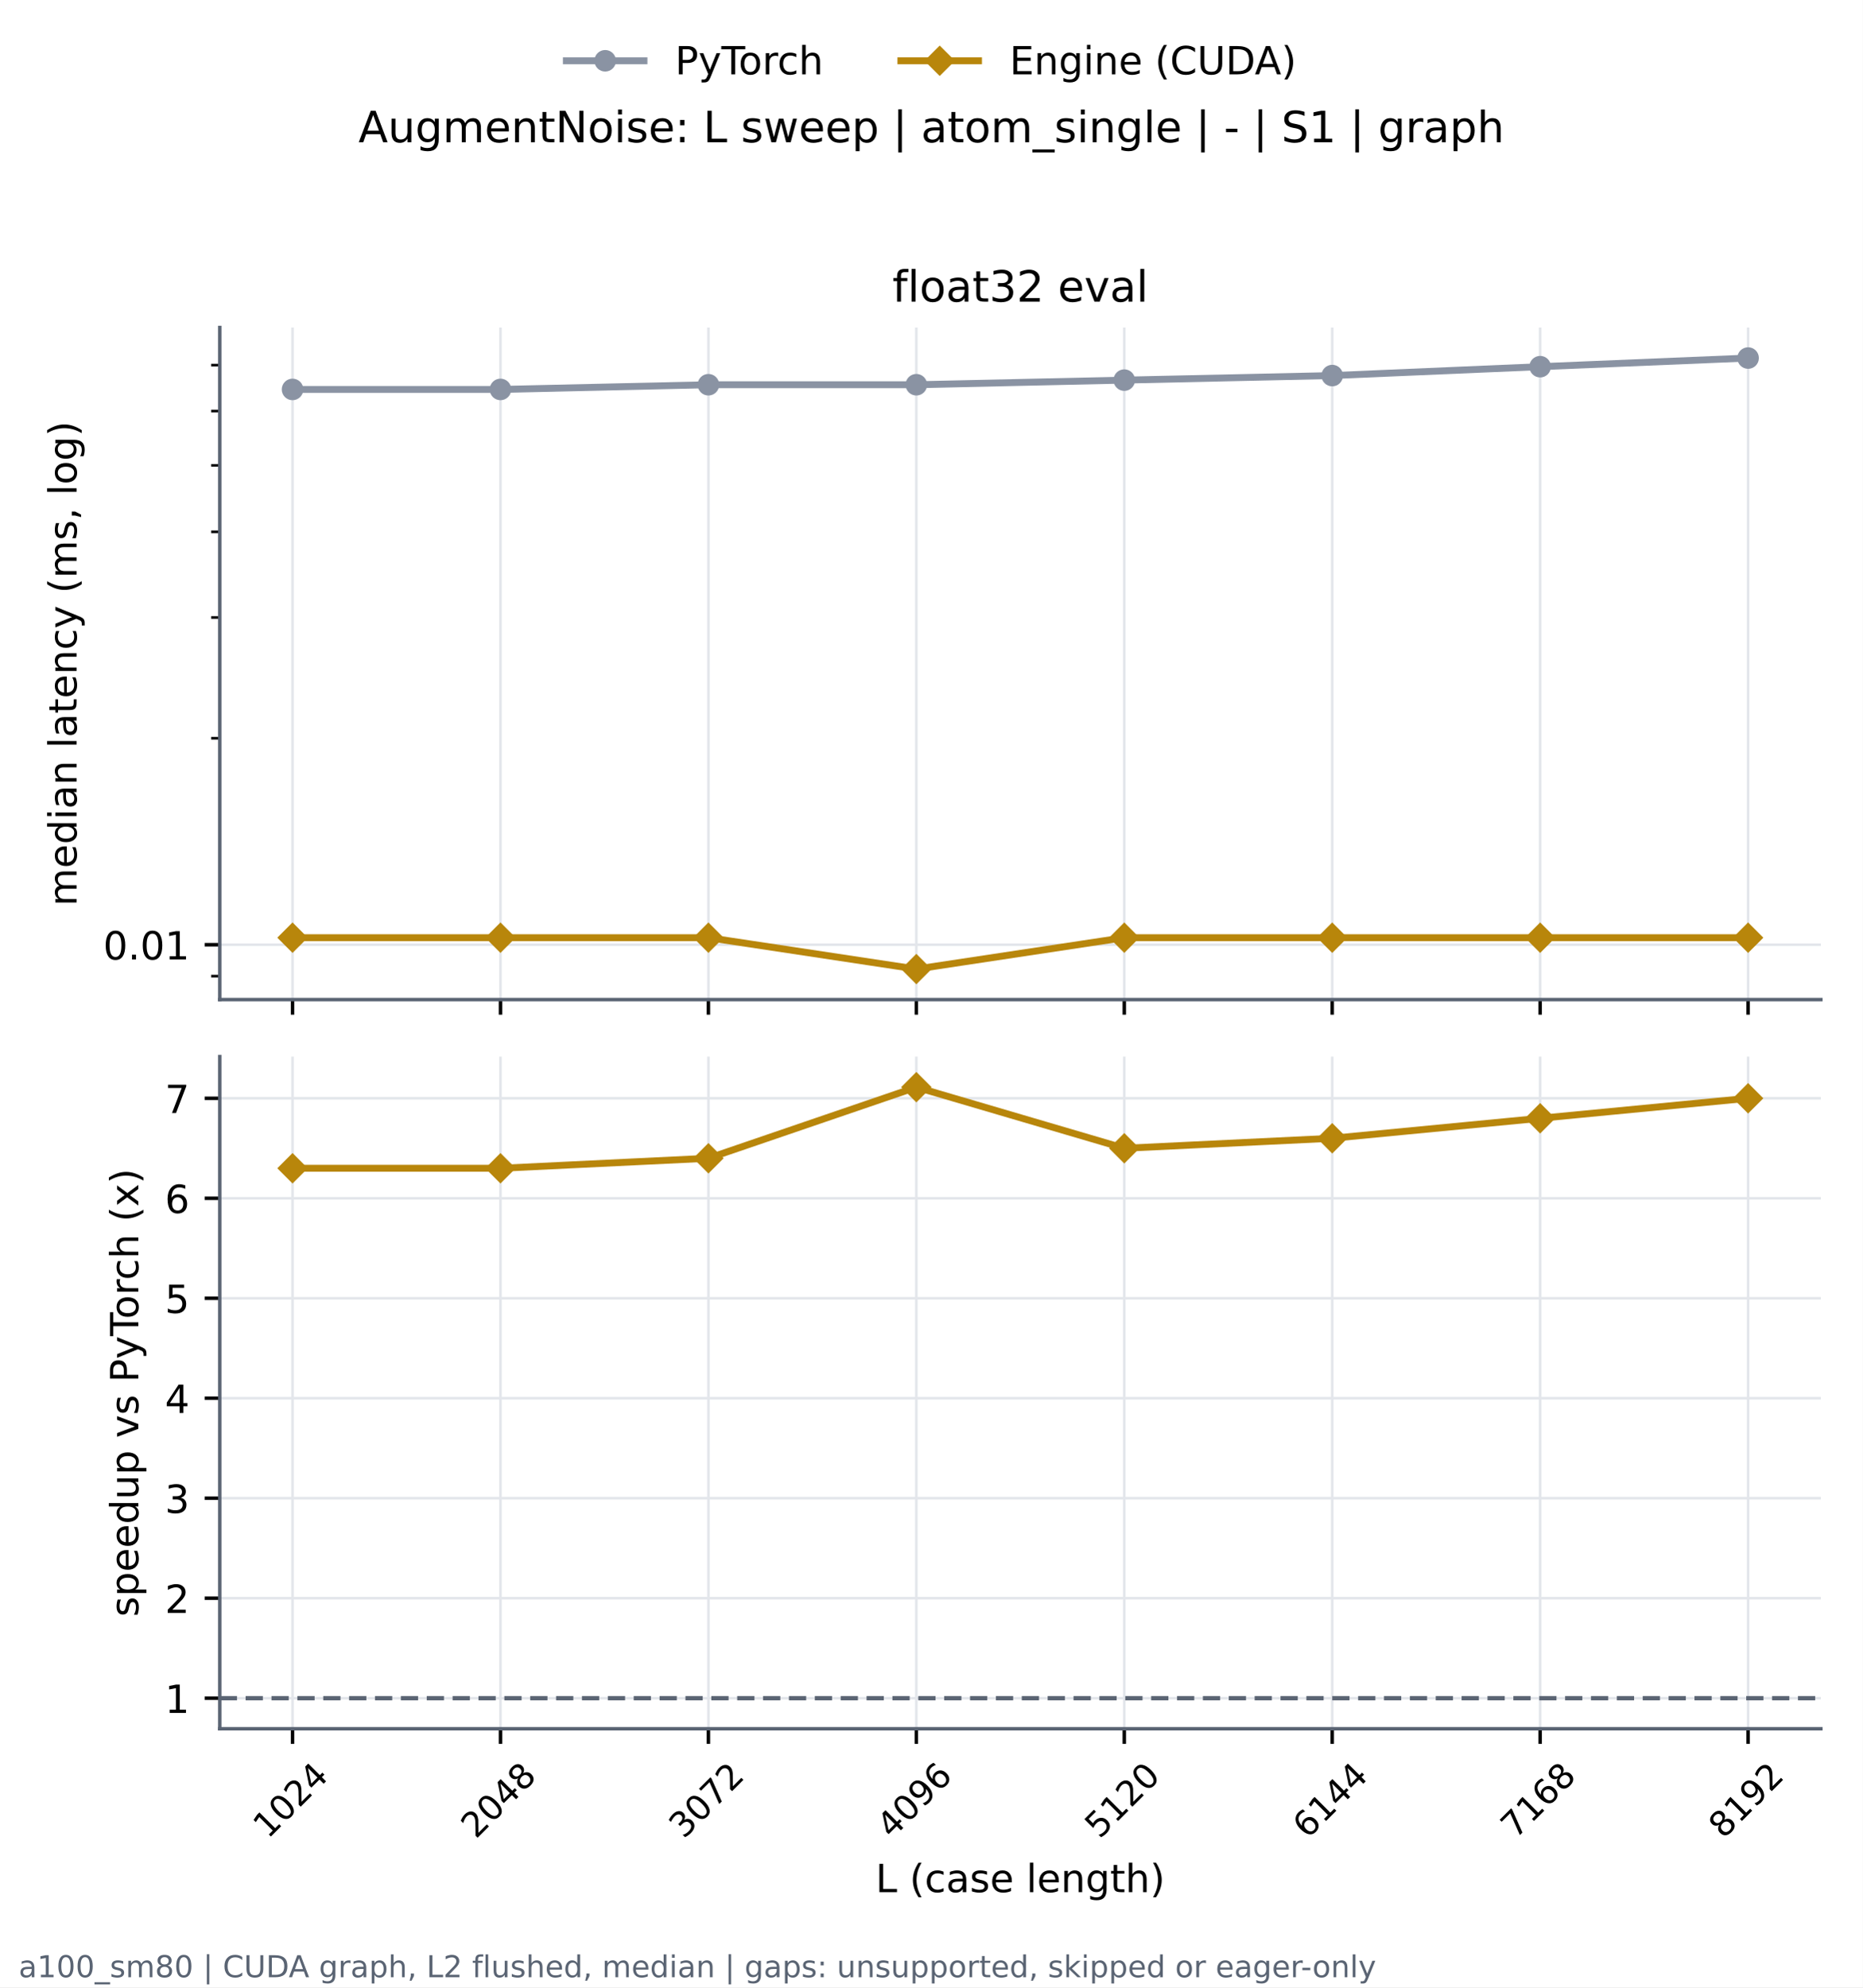
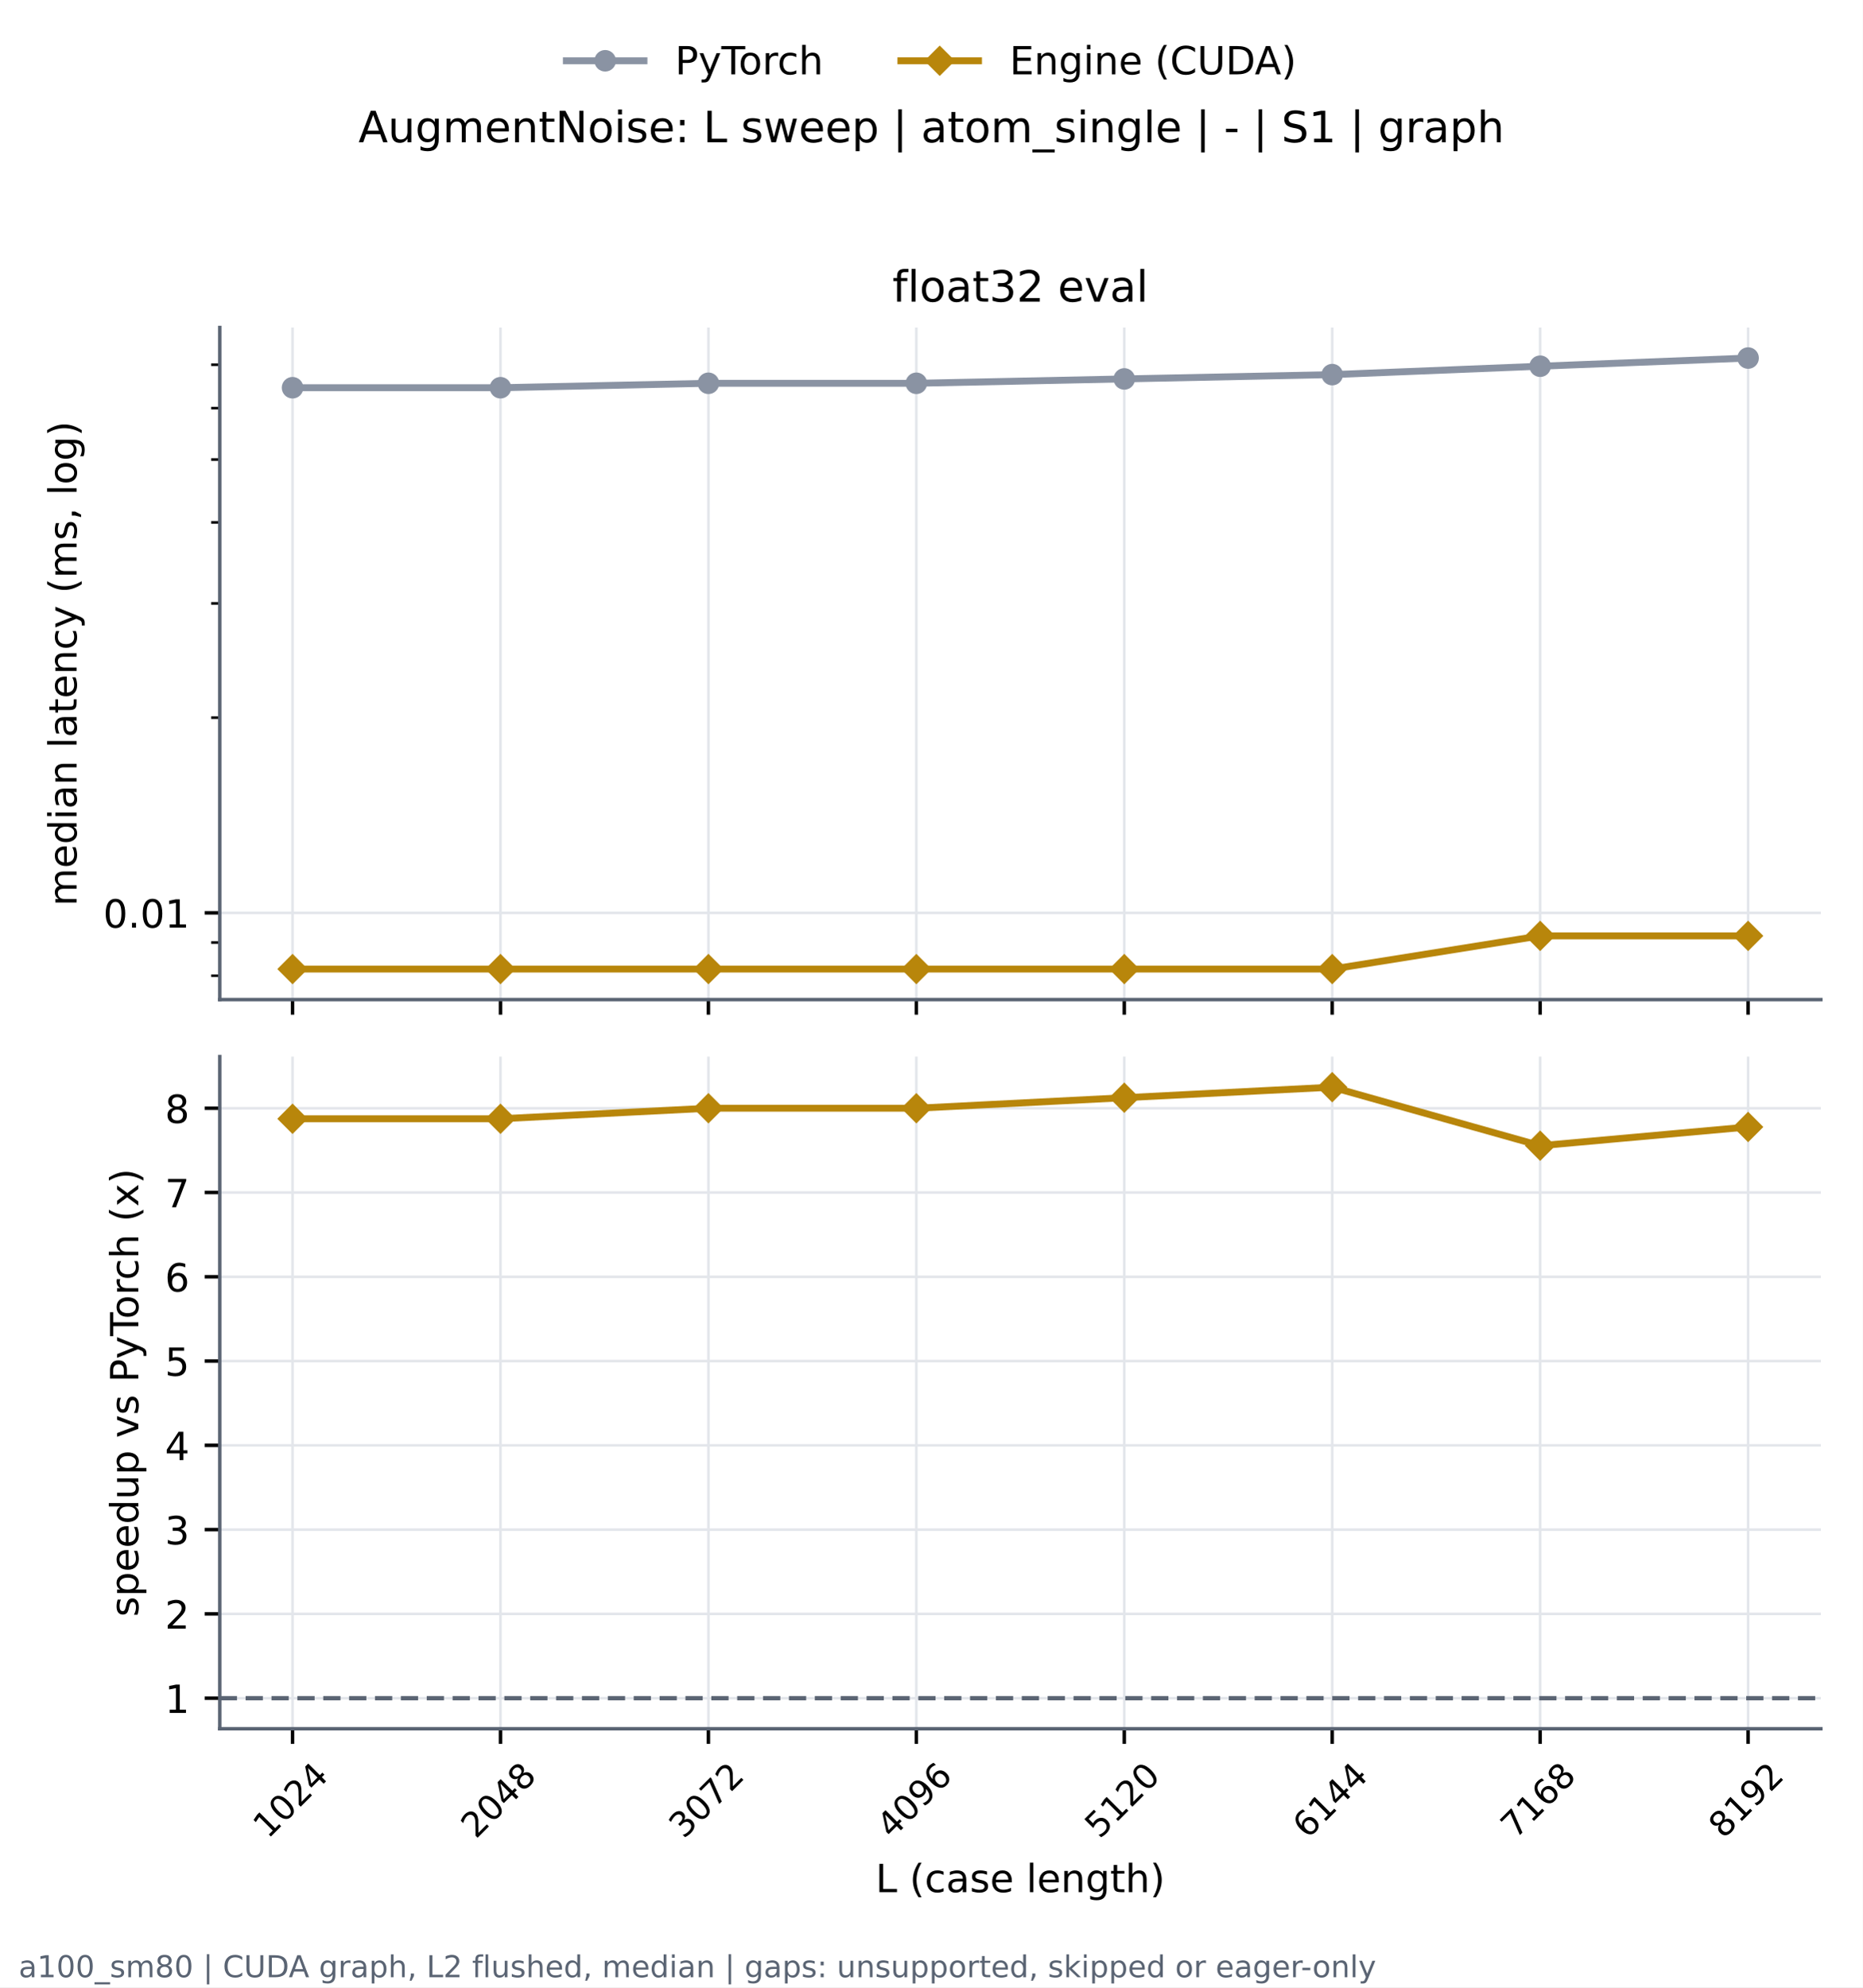
<svg xmlns="http://www.w3.org/2000/svg" xmlns:xlink="http://www.w3.org/1999/xlink" width="432pt" height="460.8pt" viewBox="0 0 432 460.8" version="1.1">
  <defs>
    <style type="text/css">*{stroke-linejoin: round; stroke-linecap: butt}</style>
  </defs>
  <g id="figure_1">
    <g id="patch_1">
      <path d="M 0 460.8  L 432 460.8  L 432 0  L 0 0  z " style="fill: #ffffff" />
    </g>
    <g id="axes_1">
      <g id="patch_2">
        <path d="M 50.962 231.794  L 422.28 231.794  L 422.28 75.938  L 50.962 75.938  z " style="fill: #ffffff" />
      </g>
      <g id="matplotlib.axis_1">
        <g id="xtick_1">
          <g id="line2d_1">
-             <path d="M 67.84 231.794  L 67.84 75.938  " clip-path="url(#p8fcab79117)" style="fill: none; stroke: #e3e6eb; stroke-width: 0.6; stroke-linecap: square" />
+             <path d="M 67.84 231.794  L 67.84 75.938  " clip-path="url(#pc0d92efa2d)" style="fill: none; stroke: #e3e6eb; stroke-width: 0.6; stroke-linecap: square" />
          </g>
          <g id="line2d_2">
            <defs>
-               <path id="m669bca8b21" d="M 0 0  L 0 3.5  " style="stroke: #000000; stroke-width: 0.8" />
+               <path id="mcee76f6314" d="M 0 0  L 0 3.5  " style="stroke: #000000; stroke-width: 0.8" />
            </defs>
            <g>
-               <use xlink:href="#m669bca8b21" x="67.84" y="231.794" style="stroke: #000000; stroke-width: 0.8" />
+               <use xlink:href="#mcee76f6314" x="67.84" y="231.794" style="stroke: #000000; stroke-width: 0.8" />
            </g>
          </g>
        </g>
        <g id="xtick_2">
          <g id="line2d_3">
-             <path d="M 116.063 231.794  L 116.063 75.938  " clip-path="url(#p8fcab79117)" style="fill: none; stroke: #e3e6eb; stroke-width: 0.6; stroke-linecap: square" />
+             <path d="M 116.063 231.794  L 116.063 75.938  " clip-path="url(#pc0d92efa2d)" style="fill: none; stroke: #e3e6eb; stroke-width: 0.6; stroke-linecap: square" />
          </g>
          <g id="line2d_4">
            <g>
-               <use xlink:href="#m669bca8b21" x="116.063" y="231.794" style="stroke: #000000; stroke-width: 0.8" />
+               <use xlink:href="#mcee76f6314" x="116.063" y="231.794" style="stroke: #000000; stroke-width: 0.8" />
            </g>
          </g>
        </g>
        <g id="xtick_3">
          <g id="line2d_5">
-             <path d="M 164.286 231.794  L 164.286 75.938  " clip-path="url(#p8fcab79117)" style="fill: none; stroke: #e3e6eb; stroke-width: 0.6; stroke-linecap: square" />
+             <path d="M 164.286 231.794  L 164.286 75.938  " clip-path="url(#pc0d92efa2d)" style="fill: none; stroke: #e3e6eb; stroke-width: 0.6; stroke-linecap: square" />
          </g>
          <g id="line2d_6">
            <g>
-               <use xlink:href="#m669bca8b21" x="164.286" y="231.794" style="stroke: #000000; stroke-width: 0.8" />
+               <use xlink:href="#mcee76f6314" x="164.286" y="231.794" style="stroke: #000000; stroke-width: 0.8" />
            </g>
          </g>
        </g>
        <g id="xtick_4">
          <g id="line2d_7">
-             <path d="M 212.51 231.794  L 212.51 75.938  " clip-path="url(#p8fcab79117)" style="fill: none; stroke: #e3e6eb; stroke-width: 0.6; stroke-linecap: square" />
+             <path d="M 212.51 231.794  L 212.51 75.938  " clip-path="url(#pc0d92efa2d)" style="fill: none; stroke: #e3e6eb; stroke-width: 0.6; stroke-linecap: square" />
          </g>
          <g id="line2d_8">
            <g>
-               <use xlink:href="#m669bca8b21" x="212.51" y="231.794" style="stroke: #000000; stroke-width: 0.8" />
+               <use xlink:href="#mcee76f6314" x="212.51" y="231.794" style="stroke: #000000; stroke-width: 0.8" />
            </g>
          </g>
        </g>
        <g id="xtick_5">
          <g id="line2d_9">
-             <path d="M 260.733 231.794  L 260.733 75.938  " clip-path="url(#p8fcab79117)" style="fill: none; stroke: #e3e6eb; stroke-width: 0.6; stroke-linecap: square" />
+             <path d="M 260.733 231.794  L 260.733 75.938  " clip-path="url(#pc0d92efa2d)" style="fill: none; stroke: #e3e6eb; stroke-width: 0.6; stroke-linecap: square" />
          </g>
          <g id="line2d_10">
            <g>
-               <use xlink:href="#m669bca8b21" x="260.733" y="231.794" style="stroke: #000000; stroke-width: 0.8" />
+               <use xlink:href="#mcee76f6314" x="260.733" y="231.794" style="stroke: #000000; stroke-width: 0.8" />
            </g>
          </g>
        </g>
        <g id="xtick_6">
          <g id="line2d_11">
-             <path d="M 308.956 231.794  L 308.956 75.938  " clip-path="url(#p8fcab79117)" style="fill: none; stroke: #e3e6eb; stroke-width: 0.6; stroke-linecap: square" />
+             <path d="M 308.956 231.794  L 308.956 75.938  " clip-path="url(#pc0d92efa2d)" style="fill: none; stroke: #e3e6eb; stroke-width: 0.6; stroke-linecap: square" />
          </g>
          <g id="line2d_12">
            <g>
-               <use xlink:href="#m669bca8b21" x="308.956" y="231.794" style="stroke: #000000; stroke-width: 0.8" />
+               <use xlink:href="#mcee76f6314" x="308.956" y="231.794" style="stroke: #000000; stroke-width: 0.8" />
            </g>
          </g>
        </g>
        <g id="xtick_7">
          <g id="line2d_13">
-             <path d="M 357.179 231.794  L 357.179 75.938  " clip-path="url(#p8fcab79117)" style="fill: none; stroke: #e3e6eb; stroke-width: 0.6; stroke-linecap: square" />
+             <path d="M 357.179 231.794  L 357.179 75.938  " clip-path="url(#pc0d92efa2d)" style="fill: none; stroke: #e3e6eb; stroke-width: 0.6; stroke-linecap: square" />
          </g>
          <g id="line2d_14">
            <g>
-               <use xlink:href="#m669bca8b21" x="357.179" y="231.794" style="stroke: #000000; stroke-width: 0.8" />
+               <use xlink:href="#mcee76f6314" x="357.179" y="231.794" style="stroke: #000000; stroke-width: 0.8" />
            </g>
          </g>
        </g>
        <g id="xtick_8">
          <g id="line2d_15">
-             <path d="M 405.402 231.794  L 405.402 75.938  " clip-path="url(#p8fcab79117)" style="fill: none; stroke: #e3e6eb; stroke-width: 0.6; stroke-linecap: square" />
+             <path d="M 405.402 231.794  L 405.402 75.938  " clip-path="url(#pc0d92efa2d)" style="fill: none; stroke: #e3e6eb; stroke-width: 0.6; stroke-linecap: square" />
          </g>
          <g id="line2d_16">
            <g>
-               <use xlink:href="#m669bca8b21" x="405.402" y="231.794" style="stroke: #000000; stroke-width: 0.8" />
+               <use xlink:href="#mcee76f6314" x="405.402" y="231.794" style="stroke: #000000; stroke-width: 0.8" />
            </g>
          </g>
        </g>
      </g>
      <g id="matplotlib.axis_2">
        <g id="ytick_1">
          <g id="line2d_17">
-             <path d="M 50.962 219.07  L 422.28 219.07  " clip-path="url(#p8fcab79117)" style="fill: none; stroke: #e3e6eb; stroke-width: 0.6; stroke-linecap: square" />
+             <path d="M 50.962 211.683  L 422.28 211.683  " clip-path="url(#pc0d92efa2d)" style="fill: none; stroke: #e3e6eb; stroke-width: 0.6; stroke-linecap: square" />
          </g>
          <g id="line2d_18">
            <defs>
-               <path id="m684d51dc1d" d="M 0 0  L -3.5 0  " style="stroke: #000000; stroke-width: 0.8" />
+               <path id="m33954daede" d="M 0 0  L -3.5 0  " style="stroke: #000000; stroke-width: 0.8" />
            </defs>
            <g>
-               <use xlink:href="#m684d51dc1d" x="50.962" y="219.07" style="stroke: #000000; stroke-width: 0.8" />
+               <use xlink:href="#m33954daede" x="50.962" y="211.683" style="stroke: #000000; stroke-width: 0.8" />
            </g>
          </g>
          <g id="text_1">
-             <text style="font-size: 9px; font-family: 'DejaVu Sans', 'Bitstream Vera Sans', 'Computer Modern Sans Serif', 'Lucida Grande', 'Verdana', 'Geneva', 'Lucid', 'Arial', 'Helvetica', 'Avant Garde', sans-serif; text-anchor: end" x="43.962" y="222.489" transform="rotate(-0 43.96211 222.4893)">0.01</text>
+             <text style="font-size: 9px; font-family: 'DejaVu Sans', 'Bitstream Vera Sans', 'Computer Modern Sans Serif', 'Lucida Grande', 'Verdana', 'Geneva', 'Lucid', 'Arial', 'Helvetica', 'Avant Garde', sans-serif; text-anchor: end" x="43.962" y="215.102" transform="rotate(-0 43.96211 215.1017)">0.01</text>
          </g>
        </g>
        <g id="ytick_2">
          <g id="line2d_19">
            <defs>
-               <path id="m91c6a94a29" d="M 0 0  L -2 0  " style="stroke: #000000; stroke-width: 0.6" />
+               <path id="mce58478e53" d="M 0 0  L -2 0  " style="stroke: #000000; stroke-width: 0.6" />
            </defs>
            <g>
-               <use xlink:href="#m91c6a94a29" x="50.962" y="226.348" style="stroke: #000000; stroke-width: 0.6" />
+               <use xlink:href="#mce58478e53" x="50.962" y="226.259" style="stroke: #000000; stroke-width: 0.6" />
            </g>
          </g>
        </g>
        <g id="ytick_3">
          <g id="line2d_20">
            <g>
-               <use xlink:href="#m91c6a94a29" x="50.962" y="171.193" style="stroke: #000000; stroke-width: 0.6" />
+               <use xlink:href="#mce58478e53" x="50.962" y="218.565" style="stroke: #000000; stroke-width: 0.6" />
            </g>
          </g>
        </g>
        <g id="ytick_4">
          <g id="line2d_21">
            <g>
-               <use xlink:href="#m91c6a94a29" x="50.962" y="143.186" style="stroke: #000000; stroke-width: 0.6" />
+               <use xlink:href="#mce58478e53" x="50.962" y="166.405" style="stroke: #000000; stroke-width: 0.6" />
            </g>
          </g>
        </g>
        <g id="ytick_5">
          <g id="line2d_22">
            <g>
-               <use xlink:href="#m91c6a94a29" x="50.962" y="123.315" style="stroke: #000000; stroke-width: 0.6" />
+               <use xlink:href="#mce58478e53" x="50.962" y="139.919" style="stroke: #000000; stroke-width: 0.6" />
            </g>
          </g>
        </g>
        <g id="ytick_6">
          <g id="line2d_23">
            <g>
-               <use xlink:href="#m91c6a94a29" x="50.962" y="107.902" style="stroke: #000000; stroke-width: 0.6" />
+               <use xlink:href="#mce58478e53" x="50.962" y="121.127" style="stroke: #000000; stroke-width: 0.6" />
            </g>
          </g>
        </g>
        <g id="ytick_7">
          <g id="line2d_24">
            <g>
-               <use xlink:href="#m91c6a94a29" x="50.962" y="95.308" style="stroke: #000000; stroke-width: 0.6" />
+               <use xlink:href="#mce58478e53" x="50.962" y="106.551" style="stroke: #000000; stroke-width: 0.6" />
            </g>
          </g>
        </g>
        <g id="ytick_8">
          <g id="line2d_25">
            <g>
-               <use xlink:href="#m91c6a94a29" x="50.962" y="84.661" style="stroke: #000000; stroke-width: 0.6" />
+               <use xlink:href="#mce58478e53" x="50.962" y="94.641" style="stroke: #000000; stroke-width: 0.6" />
+             </g>
+           </g>
+         </g>
+         <g id="ytick_9">
+           <g id="line2d_26">
+             <g>
+               <use xlink:href="#mce58478e53" x="50.962" y="84.572" style="stroke: #000000; stroke-width: 0.6" />
            </g>
          </g>
        </g>
        <g id="text_2">
          <text style="font-size: 9px; font-family: 'DejaVu Sans', 'Bitstream Vera Sans', 'Computer Modern Sans Serif', 'Lucida Grande', 'Verdana', 'Geneva', 'Lucid', 'Arial', 'Helvetica', 'Avant Garde', sans-serif; text-anchor: middle" x="17.761" y="153.866" transform="rotate(-90 17.76094 153.8662)">median latency (ms, log)</text>
        </g>
      </g>
-       <g id="line2d_26">
-         <path d="M 67.84 90.3  L 116.063 90.3  L 164.286 89.212  L 212.51 89.212  L 260.733 88.142  L 308.956 87.087  L 357.179 85.025  L 405.402 83.023  " clip-path="url(#p8fcab79117)" style="fill: none; stroke: #8a93a3; stroke-width: 1.6; stroke-linecap: square" />
+       <g id="line2d_27">
+         <path d="M 67.84 89.905  L 116.063 89.905  L 164.286 88.876  L 212.51 88.876  L 260.733 87.864  L 308.956 86.866  L 357.179 84.916  L 405.402 83.023  " clip-path="url(#pc0d92efa2d)" style="fill: none; stroke: #8a93a3; stroke-width: 1.6; stroke-linecap: square" />
        <defs>
-           <path id="mb03dab9c26" d="M 0 2  C 0.53 2 1.039 1.789 1.414 1.414  C 1.789 1.039 2 0.53 2 0  C 2 -0.53 1.789 -1.039 1.414 -1.414  C 1.039 -1.789 0.53 -2 0 -2  C -0.53 -2 -1.039 -1.789 -1.414 -1.414  C -1.789 -1.039 -2 -0.53 -2 0  C -2 0.53 -1.789 1.039 -1.414 1.414  C -1.039 1.789 -0.53 2 0 2  z " style="stroke: #8a93a3" />
+           <path id="m036e9a45bc" d="M 0 2  C 0.53 2 1.039 1.789 1.414 1.414  C 1.789 1.039 2 0.53 2 0  C 2 -0.53 1.789 -1.039 1.414 -1.414  C 1.039 -1.789 0.53 -2 0 -2  C -0.53 -2 -1.039 -1.789 -1.414 -1.414  C -1.789 -1.039 -2 -0.53 -2 0  C -2 0.53 -1.789 1.039 -1.414 1.414  C -1.039 1.789 -0.53 2 0 2  z " style="stroke: #8a93a3" />
        </defs>
-         <g clip-path="url(#p8fcab79117)">
-           <use xlink:href="#mb03dab9c26" x="67.84" y="90.3" style="fill: #8a93a3; stroke: #8a93a3" />
-           <use xlink:href="#mb03dab9c26" x="116.063" y="90.3" style="fill: #8a93a3; stroke: #8a93a3" />
-           <use xlink:href="#mb03dab9c26" x="164.286" y="89.212" style="fill: #8a93a3; stroke: #8a93a3" />
-           <use xlink:href="#mb03dab9c26" x="212.51" y="89.212" style="fill: #8a93a3; stroke: #8a93a3" />
-           <use xlink:href="#mb03dab9c26" x="260.733" y="88.142" style="fill: #8a93a3; stroke: #8a93a3" />
-           <use xlink:href="#mb03dab9c26" x="308.956" y="87.087" style="fill: #8a93a3; stroke: #8a93a3" />
-           <use xlink:href="#mb03dab9c26" x="357.179" y="85.025" style="fill: #8a93a3; stroke: #8a93a3" />
-           <use xlink:href="#mb03dab9c26" x="405.402" y="83.023" style="fill: #8a93a3; stroke: #8a93a3" />
-         </g>
-       </g>
-       <g id="line2d_27">
-         <path d="M 67.84 217.432  L 116.063 217.432  L 164.286 217.432  L 212.51 224.71  L 260.733 217.432  L 308.956 217.432  L 357.179 217.432  L 405.402 217.432  " clip-path="url(#p8fcab79117)" style="fill: none; stroke: #b8860b; stroke-width: 1.6; stroke-linecap: square" />
+         <g clip-path="url(#pc0d92efa2d)">
+           <use xlink:href="#m036e9a45bc" x="67.84" y="89.905" style="fill: #8a93a3; stroke: #8a93a3" />
+           <use xlink:href="#m036e9a45bc" x="116.063" y="89.905" style="fill: #8a93a3; stroke: #8a93a3" />
+           <use xlink:href="#m036e9a45bc" x="164.286" y="88.876" style="fill: #8a93a3; stroke: #8a93a3" />
+           <use xlink:href="#m036e9a45bc" x="212.51" y="88.876" style="fill: #8a93a3; stroke: #8a93a3" />
+           <use xlink:href="#m036e9a45bc" x="260.733" y="87.864" style="fill: #8a93a3; stroke: #8a93a3" />
+           <use xlink:href="#m036e9a45bc" x="308.956" y="86.866" style="fill: #8a93a3; stroke: #8a93a3" />
+           <use xlink:href="#m036e9a45bc" x="357.179" y="84.916" style="fill: #8a93a3; stroke: #8a93a3" />
+           <use xlink:href="#m036e9a45bc" x="405.402" y="83.023" style="fill: #8a93a3; stroke: #8a93a3" />
+         </g>
+       </g>
+       <g id="line2d_28">
+         <path d="M 67.84 224.71  L 116.063 224.71  L 164.286 224.71  L 212.51 224.71  L 260.733 224.71  L 308.956 224.71  L 357.179 217.016  L 405.402 217.016  " clip-path="url(#pc0d92efa2d)" style="fill: none; stroke: #b8860b; stroke-width: 1.6; stroke-linecap: square" />
        <defs>
-           <path id="m1563db7e13" d="M -0 2.828  L 2.828 0  L 0 -2.828  L -2.828 -0  z " style="stroke: #b8860b; stroke-linejoin: miter" />
+           <path id="mec743f405d" d="M -0 2.828  L 2.828 0  L 0 -2.828  L -2.828 -0  z " style="stroke: #b8860b; stroke-linejoin: miter" />
        </defs>
-         <g clip-path="url(#p8fcab79117)">
-           <use xlink:href="#m1563db7e13" x="67.84" y="217.432" style="fill: #b8860b; stroke: #b8860b; stroke-linejoin: miter" />
-           <use xlink:href="#m1563db7e13" x="116.063" y="217.432" style="fill: #b8860b; stroke: #b8860b; stroke-linejoin: miter" />
-           <use xlink:href="#m1563db7e13" x="164.286" y="217.432" style="fill: #b8860b; stroke: #b8860b; stroke-linejoin: miter" />
-           <use xlink:href="#m1563db7e13" x="212.51" y="224.71" style="fill: #b8860b; stroke: #b8860b; stroke-linejoin: miter" />
-           <use xlink:href="#m1563db7e13" x="260.733" y="217.432" style="fill: #b8860b; stroke: #b8860b; stroke-linejoin: miter" />
-           <use xlink:href="#m1563db7e13" x="308.956" y="217.432" style="fill: #b8860b; stroke: #b8860b; stroke-linejoin: miter" />
-           <use xlink:href="#m1563db7e13" x="357.179" y="217.432" style="fill: #b8860b; stroke: #b8860b; stroke-linejoin: miter" />
-           <use xlink:href="#m1563db7e13" x="405.402" y="217.432" style="fill: #b8860b; stroke: #b8860b; stroke-linejoin: miter" />
+         <g clip-path="url(#pc0d92efa2d)">
+           <use xlink:href="#mec743f405d" x="67.84" y="224.71" style="fill: #b8860b; stroke: #b8860b; stroke-linejoin: miter" />
+           <use xlink:href="#mec743f405d" x="116.063" y="224.71" style="fill: #b8860b; stroke: #b8860b; stroke-linejoin: miter" />
+           <use xlink:href="#mec743f405d" x="164.286" y="224.71" style="fill: #b8860b; stroke: #b8860b; stroke-linejoin: miter" />
+           <use xlink:href="#mec743f405d" x="212.51" y="224.71" style="fill: #b8860b; stroke: #b8860b; stroke-linejoin: miter" />
+           <use xlink:href="#mec743f405d" x="260.733" y="224.71" style="fill: #b8860b; stroke: #b8860b; stroke-linejoin: miter" />
+           <use xlink:href="#mec743f405d" x="308.956" y="224.71" style="fill: #b8860b; stroke: #b8860b; stroke-linejoin: miter" />
+           <use xlink:href="#mec743f405d" x="357.179" y="217.016" style="fill: #b8860b; stroke: #b8860b; stroke-linejoin: miter" />
+           <use xlink:href="#mec743f405d" x="405.402" y="217.016" style="fill: #b8860b; stroke: #b8860b; stroke-linejoin: miter" />
        </g>
      </g>
      <g id="patch_3">
        <path d="M 50.962 231.794  L 50.962 75.938  " style="fill: none; stroke: #5a6473; stroke-width: 0.8; stroke-linejoin: miter; stroke-linecap: square" />
      </g>
      <g id="patch_4">
        <path d="M 50.962 231.794  L 422.28 231.794  " style="fill: none; stroke: #5a6473; stroke-width: 0.8; stroke-linejoin: miter; stroke-linecap: square" />
      </g>
      <g id="text_3">
        <text style="font-size: 10px; font-family: 'DejaVu Sans', 'Bitstream Vera Sans', 'Computer Modern Sans Serif', 'Lucida Grande', 'Verdana', 'Geneva', 'Lucid', 'Arial', 'Helvetica', 'Avant Garde', sans-serif; text-anchor: middle" x="236.621" y="69.938" transform="rotate(-0 236.6211 69.93834)">float32 eval</text>
      </g>
    </g>
    <g id="axes_2">
      <g id="patch_5">
        <path d="M 50.962 400.87  L 422.28 400.87  L 422.28 245.014  L 50.962 245.014  z " style="fill: #ffffff" />
      </g>
      <g id="matplotlib.axis_3">
        <g id="xtick_9">
-           <g id="line2d_28">
-             <path d="M 67.84 400.87  L 67.84 245.014  " clip-path="url(#pc3d50abffa)" style="fill: none; stroke: #e3e6eb; stroke-width: 0.6; stroke-linecap: square" />
-           </g>
          <g id="line2d_29">
-             <g>
-               <use xlink:href="#m669bca8b21" x="67.84" y="400.87" style="stroke: #000000; stroke-width: 0.8" />
+             <path d="M 67.84 400.87  L 67.84 245.014  " clip-path="url(#pecd79d1e23)" style="fill: none; stroke: #e3e6eb; stroke-width: 0.6; stroke-linecap: square" />
+           </g>
+           <g id="line2d_30">
+             <g>
+               <use xlink:href="#mcee76f6314" x="67.84" y="400.87" style="stroke: #000000; stroke-width: 0.8" />
            </g>
          </g>
          <g id="text_4">
            <text style="font-size: 8px; font-family: 'DejaVu Sans', 'Bitstream Vera Sans', 'Computer Modern Sans Serif', 'Lucida Grande', 'Verdana', 'Geneva', 'Lucid', 'Arial', 'Helvetica', 'Avant Garde', sans-serif" transform="translate(62.11131 426.5643) rotate(-45)">1024</text>
          </g>
        </g>
        <g id="xtick_10">
-           <g id="line2d_30">
-             <path d="M 116.063 400.87  L 116.063 245.014  " clip-path="url(#pc3d50abffa)" style="fill: none; stroke: #e3e6eb; stroke-width: 0.6; stroke-linecap: square" />
-           </g>
          <g id="line2d_31">
-             <g>
-               <use xlink:href="#m669bca8b21" x="116.063" y="400.87" style="stroke: #000000; stroke-width: 0.8" />
+             <path d="M 116.063 400.87  L 116.063 245.014  " clip-path="url(#pecd79d1e23)" style="fill: none; stroke: #e3e6eb; stroke-width: 0.6; stroke-linecap: square" />
+           </g>
+           <g id="line2d_32">
+             <g>
+               <use xlink:href="#mcee76f6314" x="116.063" y="400.87" style="stroke: #000000; stroke-width: 0.8" />
            </g>
          </g>
          <g id="text_5">
            <text style="font-size: 8px; font-family: 'DejaVu Sans', 'Bitstream Vera Sans', 'Computer Modern Sans Serif', 'Lucida Grande', 'Verdana', 'Geneva', 'Lucid', 'Arial', 'Helvetica', 'Avant Garde', sans-serif" transform="translate(110.3344 426.5643) rotate(-45)">2048</text>
          </g>
        </g>
        <g id="xtick_11">
-           <g id="line2d_32">
-             <path d="M 164.286 400.87  L 164.286 245.014  " clip-path="url(#pc3d50abffa)" style="fill: none; stroke: #e3e6eb; stroke-width: 0.6; stroke-linecap: square" />
-           </g>
          <g id="line2d_33">
-             <g>
-               <use xlink:href="#m669bca8b21" x="164.286" y="400.87" style="stroke: #000000; stroke-width: 0.8" />
+             <path d="M 164.286 400.87  L 164.286 245.014  " clip-path="url(#pecd79d1e23)" style="fill: none; stroke: #e3e6eb; stroke-width: 0.6; stroke-linecap: square" />
+           </g>
+           <g id="line2d_34">
+             <g>
+               <use xlink:href="#mcee76f6314" x="164.286" y="400.87" style="stroke: #000000; stroke-width: 0.8" />
            </g>
          </g>
          <g id="text_6">
            <text style="font-size: 8px; font-family: 'DejaVu Sans', 'Bitstream Vera Sans', 'Computer Modern Sans Serif', 'Lucida Grande', 'Verdana', 'Geneva', 'Lucid', 'Arial', 'Helvetica', 'Avant Garde', sans-serif" transform="translate(158.5575 426.5643) rotate(-45)">3072</text>
          </g>
        </g>
        <g id="xtick_12">
-           <g id="line2d_34">
-             <path d="M 212.51 400.87  L 212.51 245.014  " clip-path="url(#pc3d50abffa)" style="fill: none; stroke: #e3e6eb; stroke-width: 0.6; stroke-linecap: square" />
-           </g>
          <g id="line2d_35">
-             <g>
-               <use xlink:href="#m669bca8b21" x="212.51" y="400.87" style="stroke: #000000; stroke-width: 0.8" />
+             <path d="M 212.51 400.87  L 212.51 245.014  " clip-path="url(#pecd79d1e23)" style="fill: none; stroke: #e3e6eb; stroke-width: 0.6; stroke-linecap: square" />
+           </g>
+           <g id="line2d_36">
+             <g>
+               <use xlink:href="#mcee76f6314" x="212.51" y="400.87" style="stroke: #000000; stroke-width: 0.8" />
            </g>
          </g>
          <g id="text_7">
            <text style="font-size: 8px; font-family: 'DejaVu Sans', 'Bitstream Vera Sans', 'Computer Modern Sans Serif', 'Lucida Grande', 'Verdana', 'Geneva', 'Lucid', 'Arial', 'Helvetica', 'Avant Garde', sans-serif" transform="translate(206.7806 426.5643) rotate(-45)">4096</text>
          </g>
        </g>
        <g id="xtick_13">
-           <g id="line2d_36">
-             <path d="M 260.733 400.87  L 260.733 245.014  " clip-path="url(#pc3d50abffa)" style="fill: none; stroke: #e3e6eb; stroke-width: 0.6; stroke-linecap: square" />
-           </g>
          <g id="line2d_37">
-             <g>
-               <use xlink:href="#m669bca8b21" x="260.733" y="400.87" style="stroke: #000000; stroke-width: 0.8" />
+             <path d="M 260.733 400.87  L 260.733 245.014  " clip-path="url(#pecd79d1e23)" style="fill: none; stroke: #e3e6eb; stroke-width: 0.6; stroke-linecap: square" />
+           </g>
+           <g id="line2d_38">
+             <g>
+               <use xlink:href="#mcee76f6314" x="260.733" y="400.87" style="stroke: #000000; stroke-width: 0.8" />
            </g>
          </g>
          <g id="text_8">
            <text style="font-size: 8px; font-family: 'DejaVu Sans', 'Bitstream Vera Sans', 'Computer Modern Sans Serif', 'Lucida Grande', 'Verdana', 'Geneva', 'Lucid', 'Arial', 'Helvetica', 'Avant Garde', sans-serif" transform="translate(255.0037 426.5643) rotate(-45)">5120</text>
          </g>
        </g>
        <g id="xtick_14">
-           <g id="line2d_38">
-             <path d="M 308.956 400.87  L 308.956 245.014  " clip-path="url(#pc3d50abffa)" style="fill: none; stroke: #e3e6eb; stroke-width: 0.6; stroke-linecap: square" />
-           </g>
          <g id="line2d_39">
-             <g>
-               <use xlink:href="#m669bca8b21" x="308.956" y="400.87" style="stroke: #000000; stroke-width: 0.8" />
+             <path d="M 308.956 400.87  L 308.956 245.014  " clip-path="url(#pecd79d1e23)" style="fill: none; stroke: #e3e6eb; stroke-width: 0.6; stroke-linecap: square" />
+           </g>
+           <g id="line2d_40">
+             <g>
+               <use xlink:href="#mcee76f6314" x="308.956" y="400.87" style="stroke: #000000; stroke-width: 0.8" />
            </g>
          </g>
          <g id="text_9">
            <text style="font-size: 8px; font-family: 'DejaVu Sans', 'Bitstream Vera Sans', 'Computer Modern Sans Serif', 'Lucida Grande', 'Verdana', 'Geneva', 'Lucid', 'Arial', 'Helvetica', 'Avant Garde', sans-serif" transform="translate(303.2268 426.5643) rotate(-45)">6144</text>
          </g>
        </g>
        <g id="xtick_15">
-           <g id="line2d_40">
-             <path d="M 357.179 400.87  L 357.179 245.014  " clip-path="url(#pc3d50abffa)" style="fill: none; stroke: #e3e6eb; stroke-width: 0.6; stroke-linecap: square" />
-           </g>
          <g id="line2d_41">
-             <g>
-               <use xlink:href="#m669bca8b21" x="357.179" y="400.87" style="stroke: #000000; stroke-width: 0.8" />
+             <path d="M 357.179 400.87  L 357.179 245.014  " clip-path="url(#pecd79d1e23)" style="fill: none; stroke: #e3e6eb; stroke-width: 0.6; stroke-linecap: square" />
+           </g>
+           <g id="line2d_42">
+             <g>
+               <use xlink:href="#mcee76f6314" x="357.179" y="400.87" style="stroke: #000000; stroke-width: 0.8" />
            </g>
          </g>
          <g id="text_10">
            <text style="font-size: 8px; font-family: 'DejaVu Sans', 'Bitstream Vera Sans', 'Computer Modern Sans Serif', 'Lucida Grande', 'Verdana', 'Geneva', 'Lucid', 'Arial', 'Helvetica', 'Avant Garde', sans-serif" transform="translate(351.4499 426.5643) rotate(-45)">7168</text>
          </g>
        </g>
        <g id="xtick_16">
-           <g id="line2d_42">
-             <path d="M 405.402 400.87  L 405.402 245.014  " clip-path="url(#pc3d50abffa)" style="fill: none; stroke: #e3e6eb; stroke-width: 0.6; stroke-linecap: square" />
-           </g>
          <g id="line2d_43">
-             <g>
-               <use xlink:href="#m669bca8b21" x="405.402" y="400.87" style="stroke: #000000; stroke-width: 0.8" />
+             <path d="M 405.402 400.87  L 405.402 245.014  " clip-path="url(#pecd79d1e23)" style="fill: none; stroke: #e3e6eb; stroke-width: 0.6; stroke-linecap: square" />
+           </g>
+           <g id="line2d_44">
+             <g>
+               <use xlink:href="#mcee76f6314" x="405.402" y="400.87" style="stroke: #000000; stroke-width: 0.8" />
            </g>
          </g>
          <g id="text_11">
            <text style="font-size: 8px; font-family: 'DejaVu Sans', 'Bitstream Vera Sans', 'Computer Modern Sans Serif', 'Lucida Grande', 'Verdana', 'Geneva', 'Lucid', 'Arial', 'Helvetica', 'Avant Garde', sans-serif" transform="translate(399.673 426.5643) rotate(-45)">8192</text>
          </g>
        </g>
        <g id="text_12">
          <text style="font-size: 9px; font-family: 'DejaVu Sans', 'Bitstream Vera Sans', 'Computer Modern Sans Serif', 'Lucida Grande', 'Verdana', 'Geneva', 'Lucid', 'Arial', 'Helvetica', 'Avant Garde', sans-serif; text-anchor: middle" x="236.621" y="438.762" transform="rotate(-0 236.6211 438.7619)">L (case length)</text>
        </g>
      </g>
      <g id="matplotlib.axis_4">
-         <g id="ytick_9">
-           <g id="line2d_44">
-             <path d="M 50.962 393.785  L 422.28 393.785  " clip-path="url(#pc3d50abffa)" style="fill: none; stroke: #e3e6eb; stroke-width: 0.6; stroke-linecap: square" />
-           </g>
+         <g id="ytick_10">
          <g id="line2d_45">
-             <g>
-               <use xlink:href="#m684d51dc1d" x="50.962" y="393.785" style="stroke: #000000; stroke-width: 0.8" />
+             <path d="M 50.962 393.785  L 422.28 393.785  " clip-path="url(#pecd79d1e23)" style="fill: none; stroke: #e3e6eb; stroke-width: 0.6; stroke-linecap: square" />
+           </g>
+           <g id="line2d_46">
+             <g>
+               <use xlink:href="#m33954daede" x="50.962" y="393.785" style="stroke: #000000; stroke-width: 0.8" />
            </g>
          </g>
          <g id="text_13">
            <text style="font-size: 9px; font-family: 'DejaVu Sans', 'Bitstream Vera Sans', 'Computer Modern Sans Serif', 'Lucida Grande', 'Verdana', 'Geneva', 'Lucid', 'Arial', 'Helvetica', 'Avant Garde', sans-serif; text-anchor: end" x="43.962" y="397.204" transform="rotate(-0 43.96211 397.2044)">1</text>
          </g>
        </g>
-         <g id="ytick_10">
-           <g id="line2d_46">
-             <path d="M 50.962 370.6  L 422.28 370.6  " clip-path="url(#pc3d50abffa)" style="fill: none; stroke: #e3e6eb; stroke-width: 0.6; stroke-linecap: square" />
-           </g>
+         <g id="ytick_11">
          <g id="line2d_47">
-             <g>
-               <use xlink:href="#m684d51dc1d" x="50.962" y="370.6" style="stroke: #000000; stroke-width: 0.8" />
+             <path d="M 50.962 374.242  L 422.28 374.242  " clip-path="url(#pecd79d1e23)" style="fill: none; stroke: #e3e6eb; stroke-width: 0.6; stroke-linecap: square" />
+           </g>
+           <g id="line2d_48">
+             <g>
+               <use xlink:href="#m33954daede" x="50.962" y="374.242" style="stroke: #000000; stroke-width: 0.8" />
            </g>
          </g>
          <g id="text_14">
-             <text style="font-size: 9px; font-family: 'DejaVu Sans', 'Bitstream Vera Sans', 'Computer Modern Sans Serif', 'Lucida Grande', 'Verdana', 'Geneva', 'Lucid', 'Arial', 'Helvetica', 'Avant Garde', sans-serif; text-anchor: end" x="43.962" y="374.019" transform="rotate(-0 43.96211 374.0192)">2</text>
-           </g>
-         </g>
-         <g id="ytick_11">
-           <g id="line2d_48">
-             <path d="M 50.962 347.415  L 422.28 347.415  " clip-path="url(#pc3d50abffa)" style="fill: none; stroke: #e3e6eb; stroke-width: 0.6; stroke-linecap: square" />
-           </g>
+             <text style="font-size: 9px; font-family: 'DejaVu Sans', 'Bitstream Vera Sans', 'Computer Modern Sans Serif', 'Lucida Grande', 'Verdana', 'Geneva', 'Lucid', 'Arial', 'Helvetica', 'Avant Garde', sans-serif; text-anchor: end" x="43.962" y="377.661" transform="rotate(-0 43.96211 377.6613)">2</text>
+           </g>
+         </g>
+         <g id="ytick_12">
          <g id="line2d_49">
-             <g>
-               <use xlink:href="#m684d51dc1d" x="50.962" y="347.415" style="stroke: #000000; stroke-width: 0.8" />
+             <path d="M 50.962 354.699  L 422.28 354.699  " clip-path="url(#pecd79d1e23)" style="fill: none; stroke: #e3e6eb; stroke-width: 0.6; stroke-linecap: square" />
+           </g>
+           <g id="line2d_50">
+             <g>
+               <use xlink:href="#m33954daede" x="50.962" y="354.699" style="stroke: #000000; stroke-width: 0.8" />
            </g>
          </g>
          <g id="text_15">
-             <text style="font-size: 9px; font-family: 'DejaVu Sans', 'Bitstream Vera Sans', 'Computer Modern Sans Serif', 'Lucida Grande', 'Verdana', 'Geneva', 'Lucid', 'Arial', 'Helvetica', 'Avant Garde', sans-serif; text-anchor: end" x="43.962" y="350.834" transform="rotate(-0 43.96211 350.8341)">3</text>
-           </g>
-         </g>
-         <g id="ytick_12">
-           <g id="line2d_50">
-             <path d="M 50.962 324.23  L 422.28 324.23  " clip-path="url(#pc3d50abffa)" style="fill: none; stroke: #e3e6eb; stroke-width: 0.6; stroke-linecap: square" />
-           </g>
+             <text style="font-size: 9px; font-family: 'DejaVu Sans', 'Bitstream Vera Sans', 'Computer Modern Sans Serif', 'Lucida Grande', 'Verdana', 'Geneva', 'Lucid', 'Arial', 'Helvetica', 'Avant Garde', sans-serif; text-anchor: end" x="43.962" y="358.118" transform="rotate(-0 43.96211 358.1183)">3</text>
+           </g>
+         </g>
+         <g id="ytick_13">
          <g id="line2d_51">
-             <g>
-               <use xlink:href="#m684d51dc1d" x="50.962" y="324.23" style="stroke: #000000; stroke-width: 0.8" />
+             <path d="M 50.962 335.156  L 422.28 335.156  " clip-path="url(#pecd79d1e23)" style="fill: none; stroke: #e3e6eb; stroke-width: 0.6; stroke-linecap: square" />
+           </g>
+           <g id="line2d_52">
+             <g>
+               <use xlink:href="#m33954daede" x="50.962" y="335.156" style="stroke: #000000; stroke-width: 0.8" />
            </g>
          </g>
          <g id="text_16">
-             <text style="font-size: 9px; font-family: 'DejaVu Sans', 'Bitstream Vera Sans', 'Computer Modern Sans Serif', 'Lucida Grande', 'Verdana', 'Geneva', 'Lucid', 'Arial', 'Helvetica', 'Avant Garde', sans-serif; text-anchor: end" x="43.962" y="327.649" transform="rotate(-0 43.96211 327.6489)">4</text>
-           </g>
-         </g>
-         <g id="ytick_13">
-           <g id="line2d_52">
-             <path d="M 50.962 301.045  L 422.28 301.045  " clip-path="url(#pc3d50abffa)" style="fill: none; stroke: #e3e6eb; stroke-width: 0.6; stroke-linecap: square" />
-           </g>
+             <text style="font-size: 9px; font-family: 'DejaVu Sans', 'Bitstream Vera Sans', 'Computer Modern Sans Serif', 'Lucida Grande', 'Verdana', 'Geneva', 'Lucid', 'Arial', 'Helvetica', 'Avant Garde', sans-serif; text-anchor: end" x="43.962" y="338.575" transform="rotate(-0 43.96211 338.5753)">4</text>
+           </g>
+         </g>
+         <g id="ytick_14">
          <g id="line2d_53">
-             <g>
-               <use xlink:href="#m684d51dc1d" x="50.962" y="301.045" style="stroke: #000000; stroke-width: 0.8" />
+             <path d="M 50.962 315.613  L 422.28 315.613  " clip-path="url(#pecd79d1e23)" style="fill: none; stroke: #e3e6eb; stroke-width: 0.6; stroke-linecap: square" />
+           </g>
+           <g id="line2d_54">
+             <g>
+               <use xlink:href="#m33954daede" x="50.962" y="315.613" style="stroke: #000000; stroke-width: 0.8" />
            </g>
          </g>
          <g id="text_17">
-             <text style="font-size: 9px; font-family: 'DejaVu Sans', 'Bitstream Vera Sans', 'Computer Modern Sans Serif', 'Lucida Grande', 'Verdana', 'Geneva', 'Lucid', 'Arial', 'Helvetica', 'Avant Garde', sans-serif; text-anchor: end" x="43.962" y="304.464" transform="rotate(-0 43.96211 304.4638)">5</text>
-           </g>
-         </g>
-         <g id="ytick_14">
-           <g id="line2d_54">
-             <path d="M 50.962 277.86  L 422.28 277.86  " clip-path="url(#pc3d50abffa)" style="fill: none; stroke: #e3e6eb; stroke-width: 0.6; stroke-linecap: square" />
-           </g>
+             <text style="font-size: 9px; font-family: 'DejaVu Sans', 'Bitstream Vera Sans', 'Computer Modern Sans Serif', 'Lucida Grande', 'Verdana', 'Geneva', 'Lucid', 'Arial', 'Helvetica', 'Avant Garde', sans-serif; text-anchor: end" x="43.962" y="319.032" transform="rotate(-0 43.96211 319.0322)">5</text>
+           </g>
+         </g>
+         <g id="ytick_15">
          <g id="line2d_55">
-             <g>
-               <use xlink:href="#m684d51dc1d" x="50.962" y="277.86" style="stroke: #000000; stroke-width: 0.8" />
+             <path d="M 50.962 296.07  L 422.28 296.07  " clip-path="url(#pecd79d1e23)" style="fill: none; stroke: #e3e6eb; stroke-width: 0.6; stroke-linecap: square" />
+           </g>
+           <g id="line2d_56">
+             <g>
+               <use xlink:href="#m33954daede" x="50.962" y="296.07" style="stroke: #000000; stroke-width: 0.8" />
            </g>
          </g>
          <g id="text_18">
-             <text style="font-size: 9px; font-family: 'DejaVu Sans', 'Bitstream Vera Sans', 'Computer Modern Sans Serif', 'Lucida Grande', 'Verdana', 'Geneva', 'Lucid', 'Arial', 'Helvetica', 'Avant Garde', sans-serif; text-anchor: end" x="43.962" y="281.279" transform="rotate(-0 43.96211 281.2786)">6</text>
-           </g>
-         </g>
-         <g id="ytick_15">
-           <g id="line2d_56">
-             <path d="M 50.962 254.675  L 422.28 254.675  " clip-path="url(#pc3d50abffa)" style="fill: none; stroke: #e3e6eb; stroke-width: 0.6; stroke-linecap: square" />
-           </g>
+             <text style="font-size: 9px; font-family: 'DejaVu Sans', 'Bitstream Vera Sans', 'Computer Modern Sans Serif', 'Lucida Grande', 'Verdana', 'Geneva', 'Lucid', 'Arial', 'Helvetica', 'Avant Garde', sans-serif; text-anchor: end" x="43.962" y="299.489" transform="rotate(-0 43.96211 299.4892)">6</text>
+           </g>
+         </g>
+         <g id="ytick_16">
          <g id="line2d_57">
-             <g>
-               <use xlink:href="#m684d51dc1d" x="50.962" y="254.675" style="stroke: #000000; stroke-width: 0.8" />
+             <path d="M 50.962 276.527  L 422.28 276.527  " clip-path="url(#pecd79d1e23)" style="fill: none; stroke: #e3e6eb; stroke-width: 0.6; stroke-linecap: square" />
+           </g>
+           <g id="line2d_58">
+             <g>
+               <use xlink:href="#m33954daede" x="50.962" y="276.527" style="stroke: #000000; stroke-width: 0.8" />
            </g>
          </g>
          <g id="text_19">
-             <text style="font-size: 9px; font-family: 'DejaVu Sans', 'Bitstream Vera Sans', 'Computer Modern Sans Serif', 'Lucida Grande', 'Verdana', 'Geneva', 'Lucid', 'Arial', 'Helvetica', 'Avant Garde', sans-serif; text-anchor: end" x="43.962" y="258.093" transform="rotate(-0 43.96211 258.0935)">7</text>
-           </g>
-         </g>
-         <g id="text_20">
+             <text style="font-size: 9px; font-family: 'DejaVu Sans', 'Bitstream Vera Sans', 'Computer Modern Sans Serif', 'Lucida Grande', 'Verdana', 'Geneva', 'Lucid', 'Arial', 'Helvetica', 'Avant Garde', sans-serif; text-anchor: end" x="43.962" y="279.946" transform="rotate(-0 43.96211 279.9461)">7</text>
+           </g>
+         </g>
+         <g id="ytick_17">
+           <g id="line2d_59">
+             <path d="M 50.962 256.984  L 422.28 256.984  " clip-path="url(#pecd79d1e23)" style="fill: none; stroke: #e3e6eb; stroke-width: 0.6; stroke-linecap: square" />
+           </g>
+           <g id="line2d_60">
+             <g>
+               <use xlink:href="#m33954daede" x="50.962" y="256.984" style="stroke: #000000; stroke-width: 0.8" />
+             </g>
+           </g>
+           <g id="text_20">
+             <text style="font-size: 9px; font-family: 'DejaVu Sans', 'Bitstream Vera Sans', 'Computer Modern Sans Serif', 'Lucida Grande', 'Verdana', 'Geneva', 'Lucid', 'Arial', 'Helvetica', 'Avant Garde', sans-serif; text-anchor: end" x="43.962" y="260.403" transform="rotate(-0 43.96211 260.4031)">8</text>
+           </g>
+         </g>
+         <g id="text_21">
          <text style="font-size: 9px; font-family: 'DejaVu Sans', 'Bitstream Vera Sans', 'Computer Modern Sans Serif', 'Lucida Grande', 'Verdana', 'Geneva', 'Lucid', 'Arial', 'Helvetica', 'Avant Garde', sans-serif; text-anchor: middle" x="32.074" y="322.942" transform="rotate(-90 32.07375 322.9419)">speedup vs PyTorch (x)</text>
        </g>
      </g>
-       <g id="line2d_58">
-         <path d="M 67.84 270.904  L 116.063 270.904  L 164.286 268.586  L 212.51 252.098  L 260.733 266.267  L 308.956 263.949  L 357.179 259.312  L 405.402 254.675  " clip-path="url(#pc3d50abffa)" style="fill: none; stroke: #b8860b; stroke-width: 1.6; stroke-linecap: square" />
-         <g clip-path="url(#pc3d50abffa)">
-           <use xlink:href="#m1563db7e13" x="67.84" y="270.904" style="fill: #b8860b; stroke: #b8860b; stroke-linejoin: miter" />
-           <use xlink:href="#m1563db7e13" x="116.063" y="270.904" style="fill: #b8860b; stroke: #b8860b; stroke-linejoin: miter" />
-           <use xlink:href="#m1563db7e13" x="164.286" y="268.586" style="fill: #b8860b; stroke: #b8860b; stroke-linejoin: miter" />
-           <use xlink:href="#m1563db7e13" x="212.51" y="252.098" style="fill: #b8860b; stroke: #b8860b; stroke-linejoin: miter" />
-           <use xlink:href="#m1563db7e13" x="260.733" y="266.267" style="fill: #b8860b; stroke: #b8860b; stroke-linejoin: miter" />
-           <use xlink:href="#m1563db7e13" x="308.956" y="263.949" style="fill: #b8860b; stroke: #b8860b; stroke-linejoin: miter" />
-           <use xlink:href="#m1563db7e13" x="357.179" y="259.312" style="fill: #b8860b; stroke: #b8860b; stroke-linejoin: miter" />
-           <use xlink:href="#m1563db7e13" x="405.402" y="254.675" style="fill: #b8860b; stroke: #b8860b; stroke-linejoin: miter" />
-         </g>
-       </g>
-       <g id="line2d_59">
-         <path d="M 50.962 393.785  L 422.28 393.785  " clip-path="url(#pc3d50abffa)" style="fill: none; stroke-dasharray: 4,2; stroke-dashoffset: 0; stroke: #5a6473" />
+       <g id="line2d_61">
+         <path d="M 67.84 259.427  L 116.063 259.427  L 164.286 256.984  L 212.51 256.984  L 260.733 254.541  L 308.956 252.098  L 357.179 265.67  L 405.402 261.327  " clip-path="url(#pecd79d1e23)" style="fill: none; stroke: #b8860b; stroke-width: 1.6; stroke-linecap: square" />
+         <g clip-path="url(#pecd79d1e23)">
+           <use xlink:href="#mec743f405d" x="67.84" y="259.427" style="fill: #b8860b; stroke: #b8860b; stroke-linejoin: miter" />
+           <use xlink:href="#mec743f405d" x="116.063" y="259.427" style="fill: #b8860b; stroke: #b8860b; stroke-linejoin: miter" />
+           <use xlink:href="#mec743f405d" x="164.286" y="256.984" style="fill: #b8860b; stroke: #b8860b; stroke-linejoin: miter" />
+           <use xlink:href="#mec743f405d" x="212.51" y="256.984" style="fill: #b8860b; stroke: #b8860b; stroke-linejoin: miter" />
+           <use xlink:href="#mec743f405d" x="260.733" y="254.541" style="fill: #b8860b; stroke: #b8860b; stroke-linejoin: miter" />
+           <use xlink:href="#mec743f405d" x="308.956" y="252.098" style="fill: #b8860b; stroke: #b8860b; stroke-linejoin: miter" />
+           <use xlink:href="#mec743f405d" x="357.179" y="265.67" style="fill: #b8860b; stroke: #b8860b; stroke-linejoin: miter" />
+           <use xlink:href="#mec743f405d" x="405.402" y="261.327" style="fill: #b8860b; stroke: #b8860b; stroke-linejoin: miter" />
+         </g>
+       </g>
+       <g id="line2d_62">
+         <path d="M 50.962 393.785  L 422.28 393.785  " clip-path="url(#pecd79d1e23)" style="fill: none; stroke-dasharray: 4,2; stroke-dashoffset: 0; stroke: #5a6473" />
      </g>
      <g id="patch_6">
        <path d="M 50.962 400.87  L 50.962 245.014  " style="fill: none; stroke: #5a6473; stroke-width: 0.8; stroke-linejoin: miter; stroke-linecap: square" />
      </g>
      <g id="patch_7">
        <path d="M 50.962 400.87  L 422.28 400.87  " style="fill: none; stroke: #5a6473; stroke-width: 0.8; stroke-linejoin: miter; stroke-linecap: square" />
      </g>
    </g>
-     <g id="text_21">
+     <g id="text_22">
      <text style="font-size: 10px; font-family: 'DejaVu Sans', 'Bitstream Vera Sans', 'Computer Modern Sans Serif', 'Lucida Grande', 'Verdana', 'Geneva', 'Lucid', 'Arial', 'Helvetica', 'Avant Garde', sans-serif; text-anchor: middle" x="216" y="32.986" transform="rotate(-0 216 32.98619)">AugmentNoise: L sweep | atom_single | - | S1 | graph</text>
    </g>
-     <g id="text_22">
+     <g id="text_23">
      <text style="font-size: 7px; font-family: 'DejaVu Sans', 'Bitstream Vera Sans', 'Computer Modern Sans Serif', 'Lucida Grande', 'Verdana', 'Geneva', 'Lucid', 'Arial', 'Helvetica', 'Avant Garde', sans-serif; text-anchor: start; fill: #5a6473" x="4.32" y="458.496" transform="rotate(-0 4.32 458.496)">a100_sm80 | CUDA graph, L2 flushed, median | gaps: unsupported, skipped or eager-only</text>
    </g>
    <g id="legend_1">
-       <g id="line2d_60">
+       <g id="line2d_63">
        <path d="M 131.344 14.093  L 140.344 14.093  L 149.344 14.093  " style="fill: none; stroke: #8a93a3; stroke-width: 1.6; stroke-linecap: square" />
        <g>
-           <use xlink:href="#mb03dab9c26" x="140.344" y="14.093" style="fill: #8a93a3; stroke: #8a93a3" />
-         </g>
-       </g>
-       <g id="text_23">
+           <use xlink:href="#m036e9a45bc" x="140.344" y="14.093" style="fill: #8a93a3; stroke: #8a93a3" />
+         </g>
+       </g>
+       <g id="text_24">
        <text style="font-size: 9px; font-family: 'DejaVu Sans', 'Bitstream Vera Sans', 'Computer Modern Sans Serif', 'Lucida Grande', 'Verdana', 'Geneva', 'Lucid', 'Arial', 'Helvetica', 'Avant Garde', sans-serif; text-anchor: start" x="156.544" y="17.243" transform="rotate(-0 156.5437 17.24259)">PyTorch</text>
      </g>
-       <g id="line2d_61">
+       <g id="line2d_64">
        <path d="M 208.927 14.093  L 217.927 14.093  L 226.927 14.093  " style="fill: none; stroke: #b8860b; stroke-width: 1.6; stroke-linecap: square" />
        <g>
-           <use xlink:href="#m1563db7e13" x="217.927" y="14.093" style="fill: #b8860b; stroke: #b8860b; stroke-linejoin: miter" />
-         </g>
-       </g>
-       <g id="text_24">
+           <use xlink:href="#mec743f405d" x="217.927" y="14.093" style="fill: #b8860b; stroke: #b8860b; stroke-linejoin: miter" />
+         </g>
+       </g>
+       <g id="text_25">
        <text style="font-size: 9px; font-family: 'DejaVu Sans', 'Bitstream Vera Sans', 'Computer Modern Sans Serif', 'Lucida Grande', 'Verdana', 'Geneva', 'Lucid', 'Arial', 'Helvetica', 'Avant Garde', sans-serif; text-anchor: start" x="234.127" y="17.243" transform="rotate(-0 234.1266 17.24259)">Engine (CUDA)</text>
      </g>
    </g>
  </g>
  <defs>
-     <clipPath id="p8fcab79117">
+     <clipPath id="pc0d92efa2d">
      <rect x="50.962" y="75.938" width="371.318" height="155.856" />
    </clipPath>
-     <clipPath id="pc3d50abffa">
+     <clipPath id="pecd79d1e23">
      <rect x="50.962" y="245.014" width="371.318" height="155.856" />
    </clipPath>
  </defs>
</svg>
